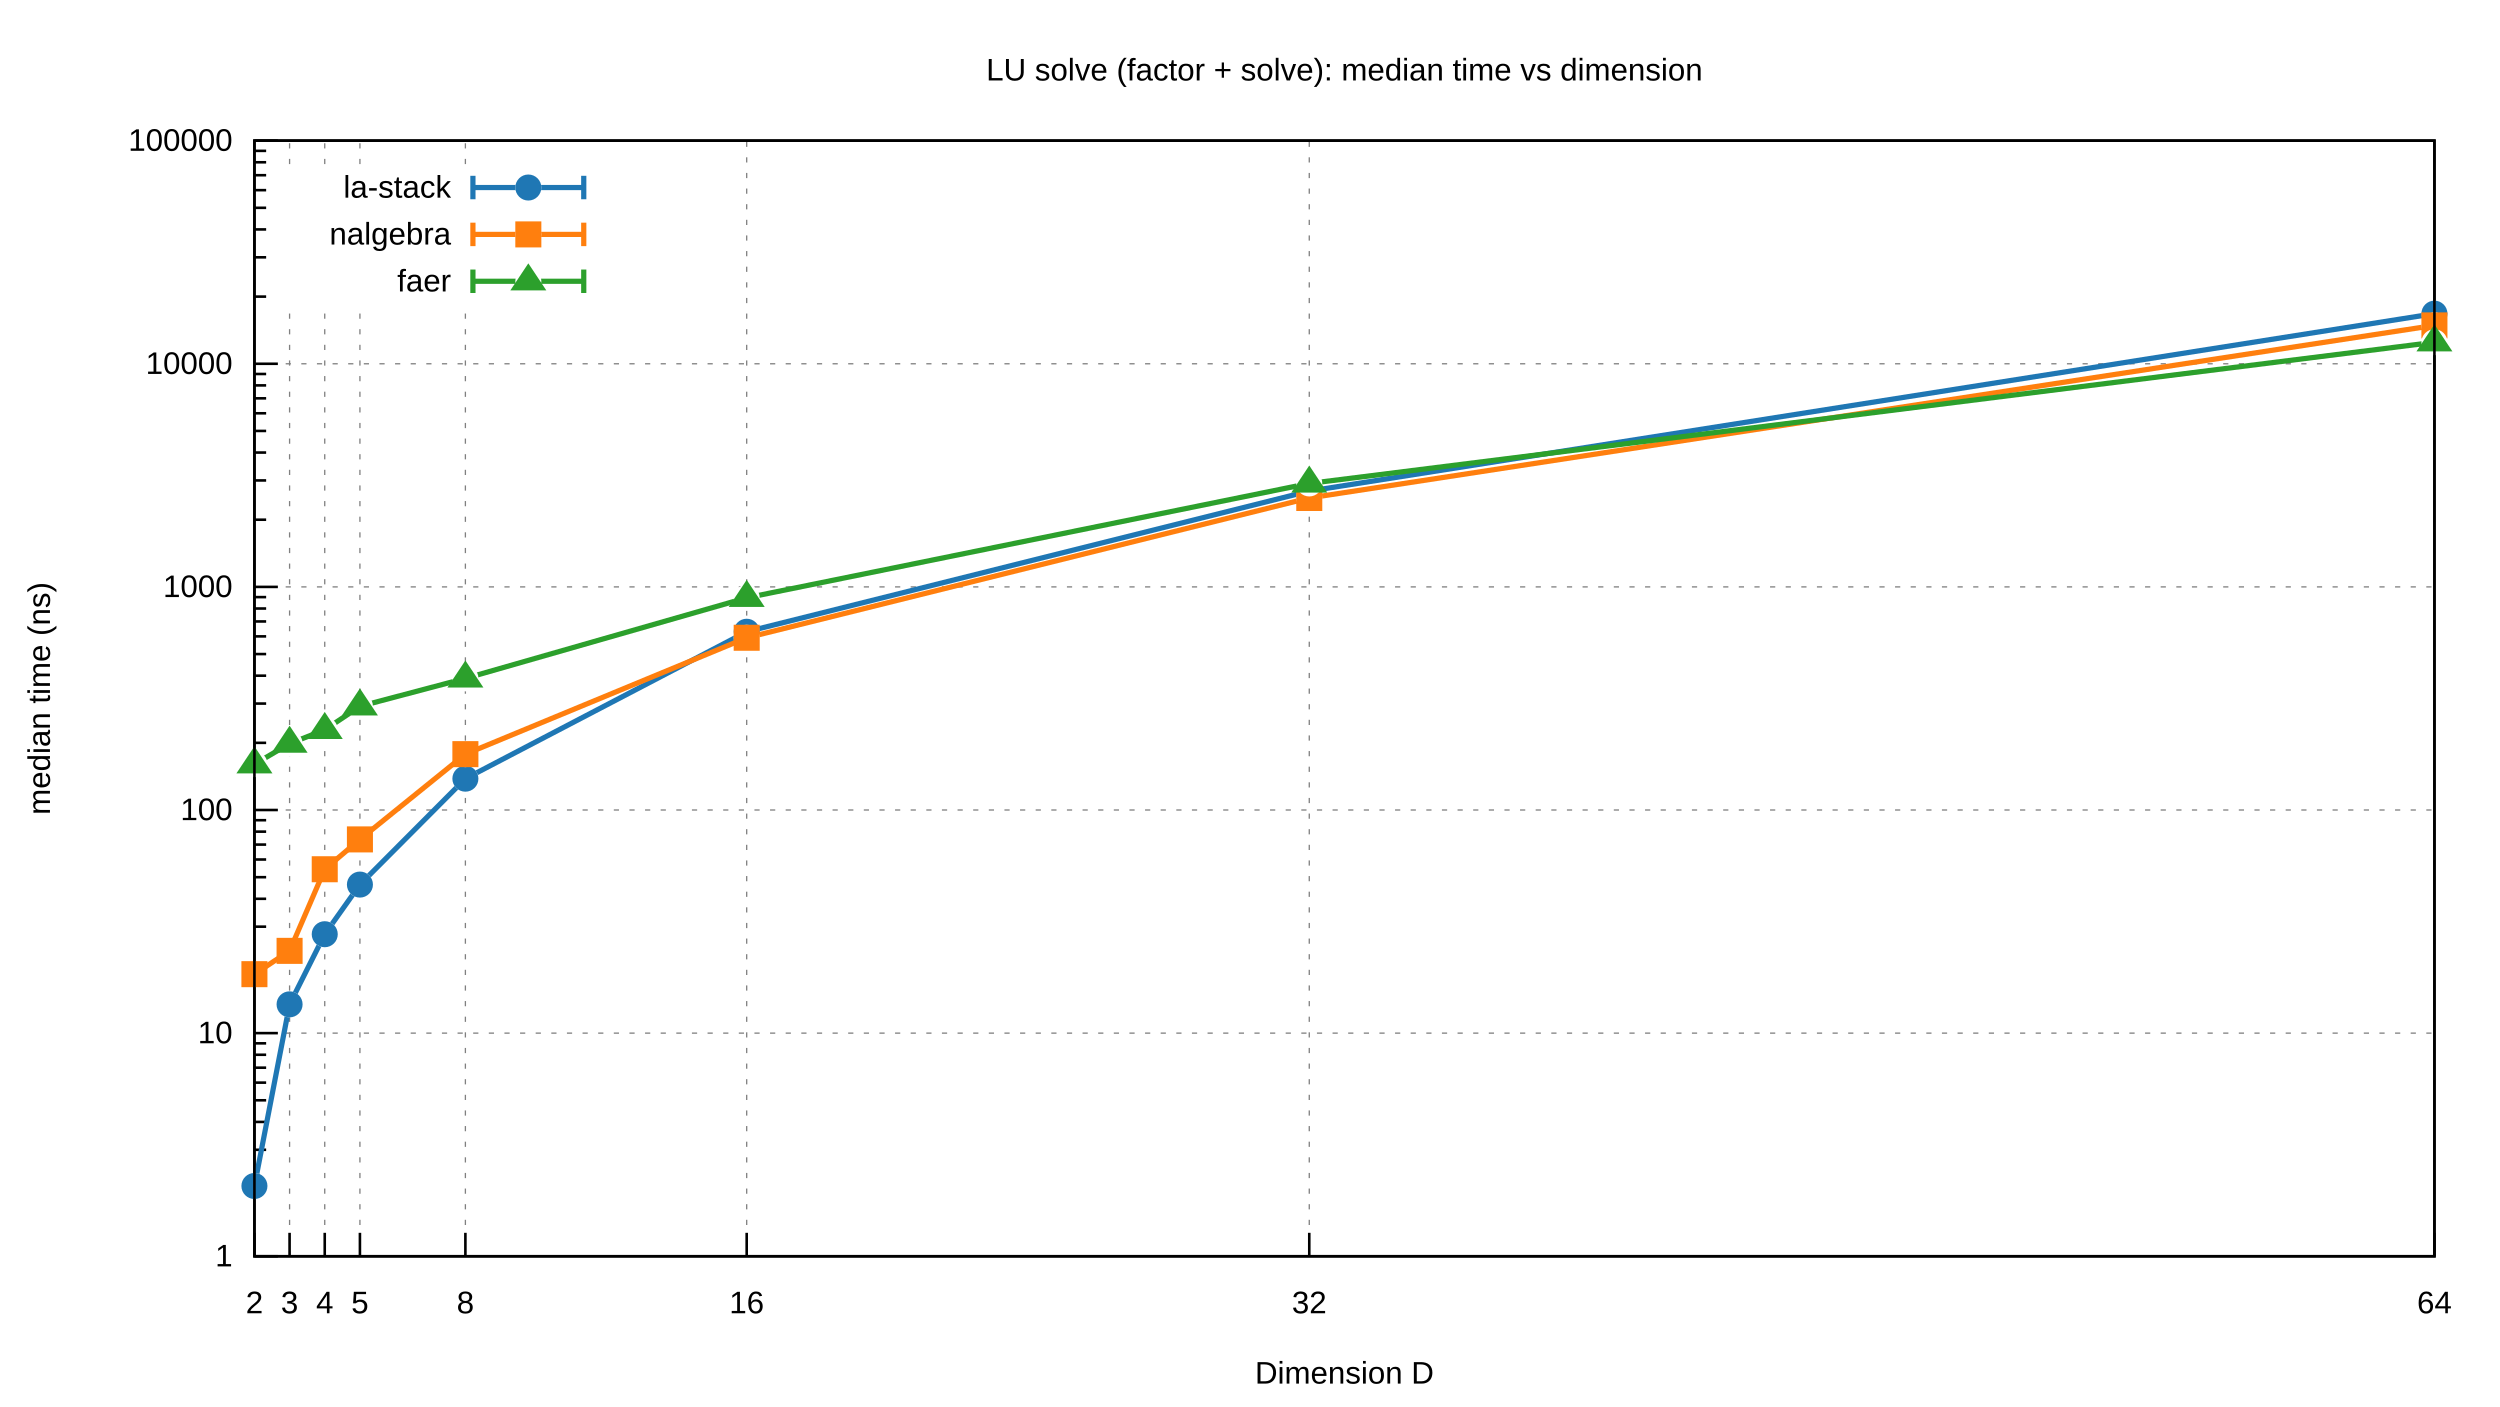
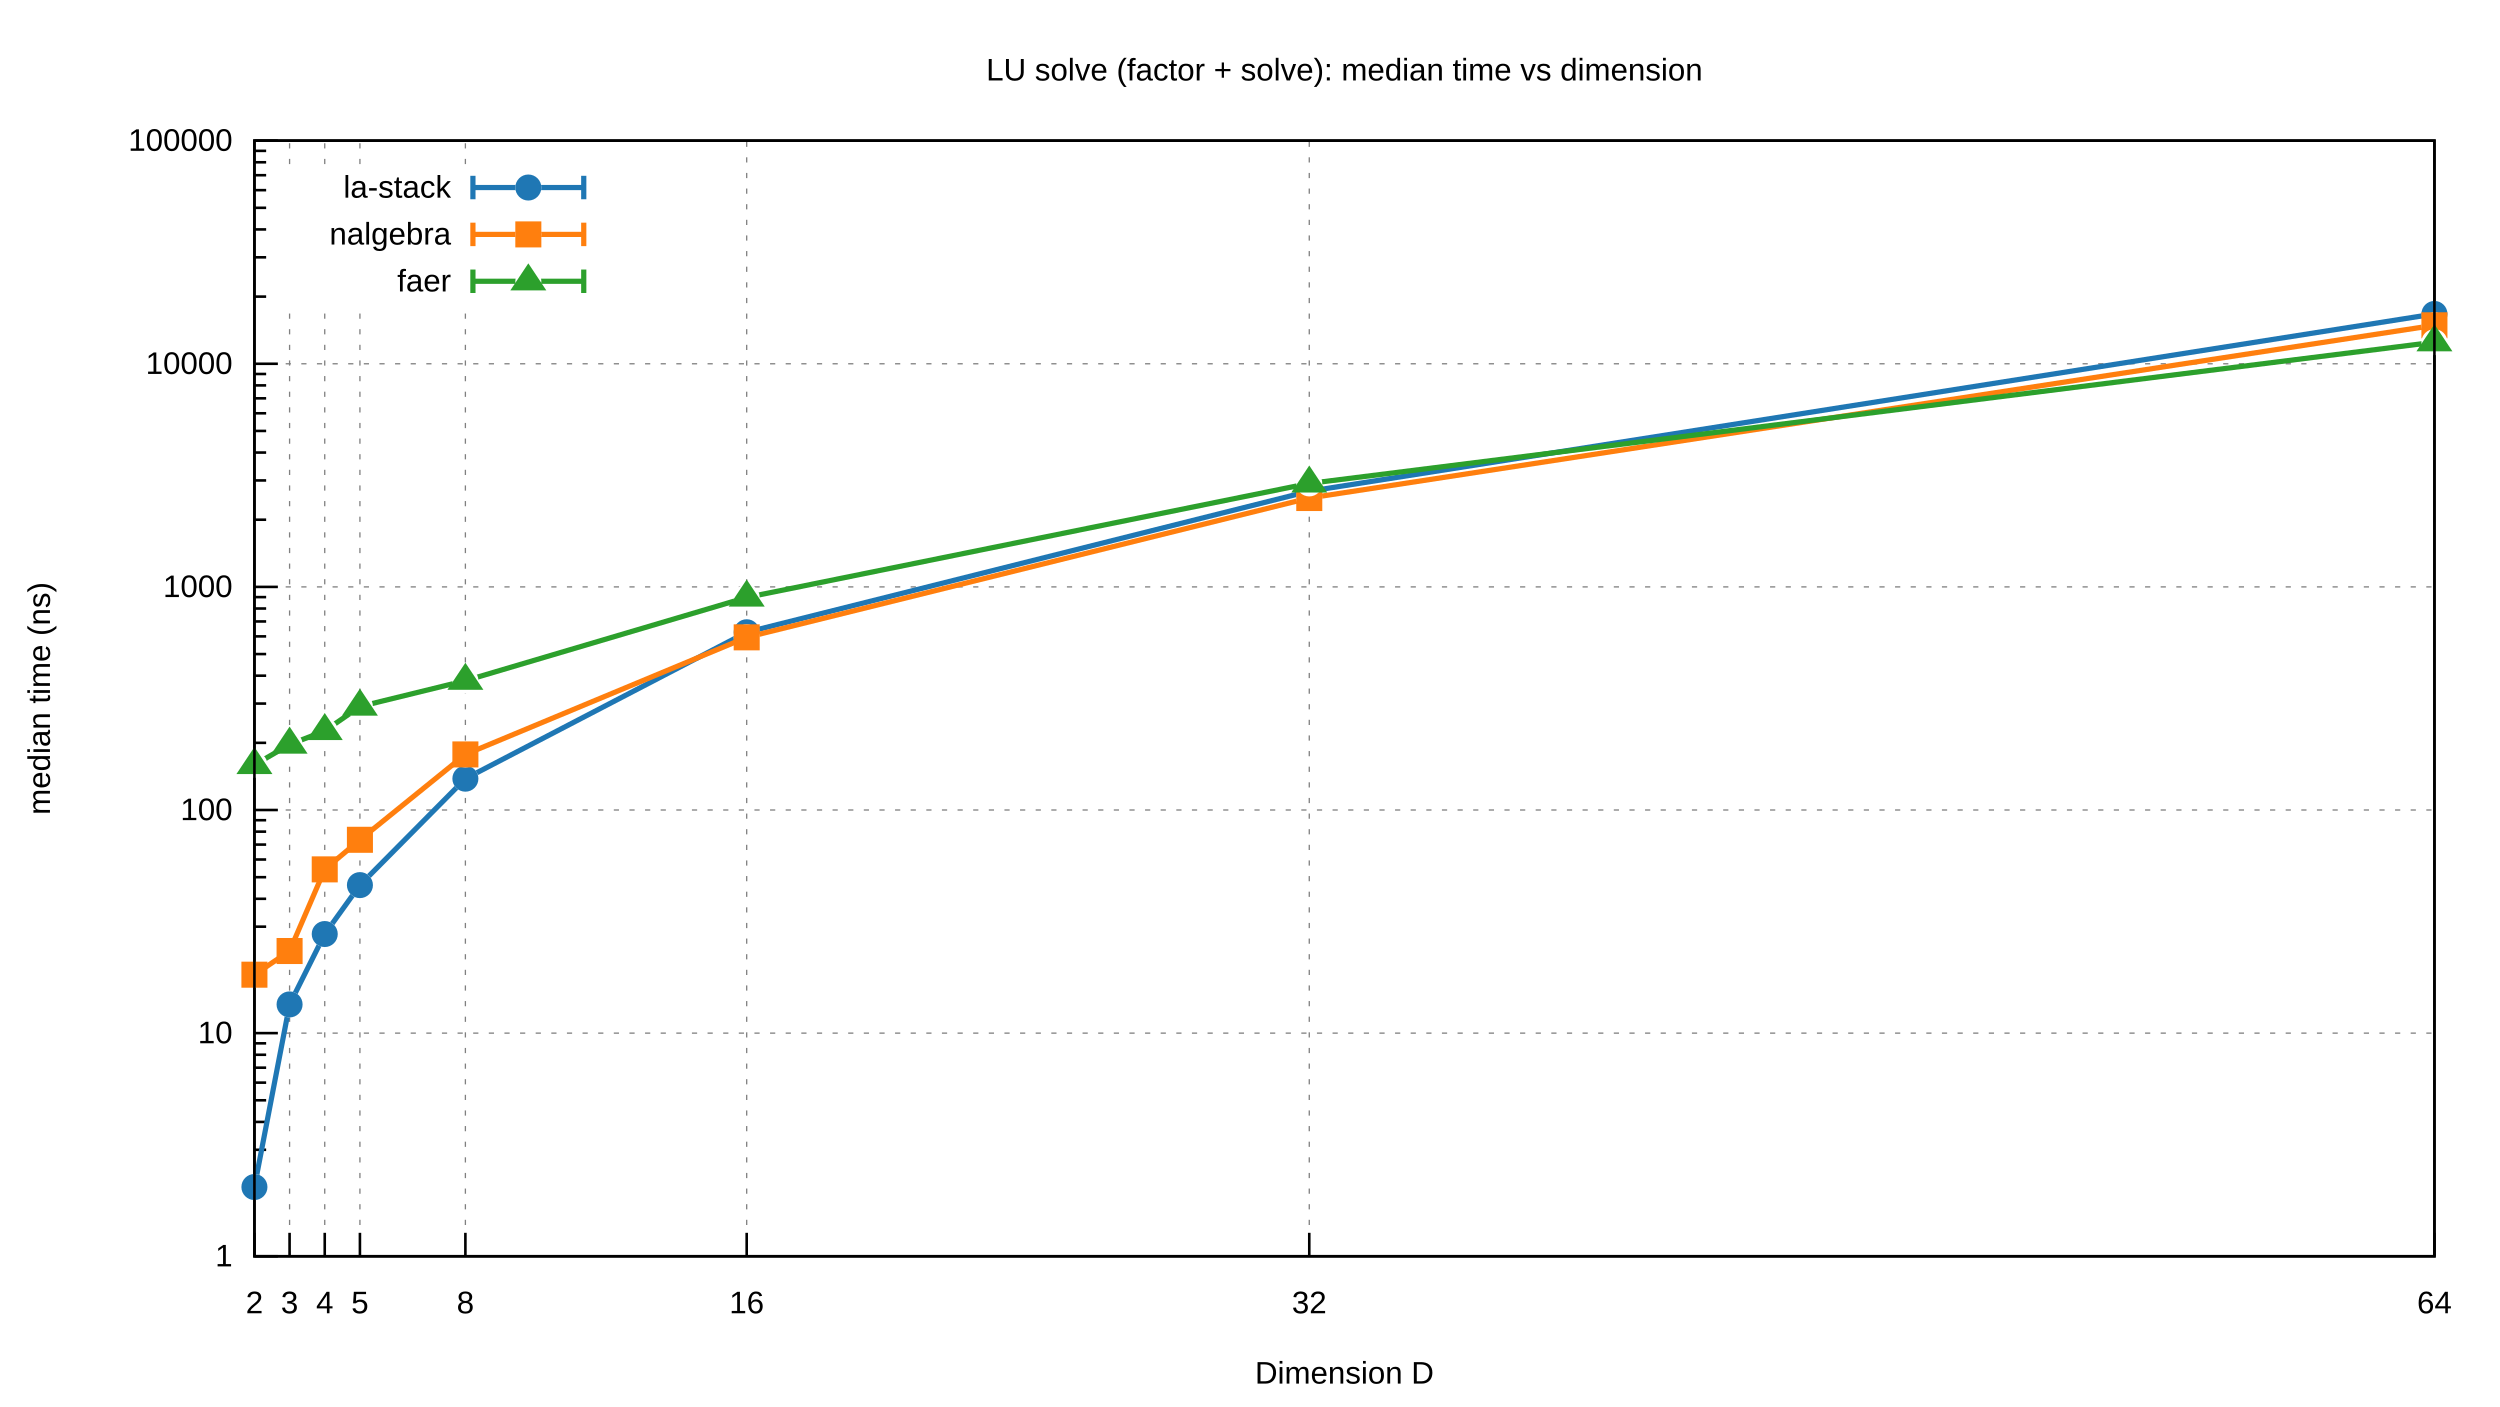
<svg xmlns="http://www.w3.org/2000/svg" xmlns:xlink="http://www.w3.org/1999/xlink" width="960" height="540" viewBox="0 0 960 540">
  <g id="gnuplot_canvas">
    <rect x="0" y="0" width="960" height="540" fill="none" />
    <defs>
      <circle id="gpDot" r="0.5" stroke-width="0.5" stroke="currentColor" />
      <path id="gpPt0" stroke-width="0.222" stroke="currentColor" d="M-1,0 h2 M0,-1 v2" />
      <path id="gpPt1" stroke-width="0.222" stroke="currentColor" d="M-1,-1 L1,1 M1,-1 L-1,1" />
      <path id="gpPt2" stroke-width="0.222" stroke="currentColor" d="M-1,0 L1,0 M0,-1 L0,1 M-1,-1 L1,1 M-1,1 L1,-1" />
      <rect id="gpPt3" stroke-width="0.222" stroke="currentColor" x="-1" y="-1" width="2" height="2" />
      <rect id="gpPt4" stroke-width="0.222" stroke="currentColor" fill="currentColor" x="-1" y="-1" width="2" height="2" />
      <circle id="gpPt5" stroke-width="0.222" stroke="currentColor" cx="0" cy="0" r="1" />
      <use xlink:href="#gpPt5" id="gpPt6" fill="currentColor" stroke="none" />
      <path id="gpPt7" stroke-width="0.222" stroke="currentColor" d="M0,-1.33 L-1.33,0.67 L1.33,0.67 z" />
      <use xlink:href="#gpPt7" id="gpPt8" fill="currentColor" stroke="none" />
      <use xlink:href="#gpPt7" id="gpPt9" stroke="currentColor" transform="rotate(180)" />
      <use xlink:href="#gpPt9" id="gpPt10" fill="currentColor" stroke="none" />
      <use xlink:href="#gpPt3" id="gpPt11" stroke="currentColor" transform="rotate(45)" />
      <use xlink:href="#gpPt11" id="gpPt12" fill="currentColor" stroke="none" />
      <path id="gpPt13" stroke-width="0.222" stroke="currentColor" d="M0,1.330 L1.265,0.411 L0.782,-1.067 L-0.782,-1.076 L-1.265,0.411 z" />
      <use xlink:href="#gpPt13" id="gpPt14" fill="currentColor" stroke="none" />
      <filter id="textbox" filterUnits="objectBoundingBox" x="0" y="0" height="1" width="1">
        <feFlood flood-color="white" flood-opacity="1" result="bgnd" />
        <feComposite in="SourceGraphic" in2="bgnd" operator="atop" />
      </filter>
      <filter id="greybox" filterUnits="objectBoundingBox" x="0" y="0" height="1" width="1">
        <feFlood flood-color="lightgrey" flood-opacity="1" result="grey" />
        <feComposite in="SourceGraphic" in2="grey" operator="atop" />
      </filter>
    </defs>
    <g fill="none" color="white" stroke="currentColor" stroke-width="1.00" stroke-linecap="butt" stroke-linejoin="miter">
</g>
    <g fill="none" color="black" stroke="currentColor" stroke-width="1.00" stroke-linecap="butt" stroke-linejoin="miter">
</g>
    <g fill="none" color="black" stroke="black" stroke-width="0.50" stroke-linecap="butt" stroke-linejoin="miter">
</g>
    <g fill="none" color="gray" stroke="currentColor" stroke-width="0.50" stroke-linecap="butt" stroke-linejoin="miter">
      <path stroke="gray" stroke-dasharray="2,4" class="gridline" d="M97.70,482.40 L934.82,482.40  " />
    </g>
    <g fill="none" color="gray" stroke="gray" stroke-width="1.00" stroke-linecap="butt" stroke-linejoin="miter">
</g>
    <g fill="none" color="black" stroke="currentColor" stroke-width="1.00" stroke-linecap="butt" stroke-linejoin="miter">
      <path stroke="black" d="M97.70,482.40 L106.70,482.40  " />
      <g transform="translate(89.31,486.30)" stroke="none" fill="black" font-family="Arial" font-size="12.00" text-anchor="end">
        <text> 1</text>
      </g>
    </g>
    <g fill="none" color="black" stroke="currentColor" stroke-width="1.00" stroke-linecap="butt" stroke-linejoin="miter">
      <path stroke="black" d="M97.70,456.61 L102.20,456.61 M97.70,441.52 L102.20,441.52 M97.70,430.82 L102.20,430.82 M97.70,422.51 L102.20,422.51   M97.70,415.73 L102.20,415.73 M97.70,409.99 L102.20,409.99 M97.70,405.03 L102.20,405.03 M97.70,400.64 L102.20,400.64    " />
    </g>
    <g fill="none" color="black" stroke="black" stroke-width="0.50" stroke-linecap="butt" stroke-linejoin="miter">
</g>
    <g fill="none" color="gray" stroke="currentColor" stroke-width="0.50" stroke-linecap="butt" stroke-linejoin="miter">
      <path stroke="gray" stroke-dasharray="2,4" class="gridline" d="M97.70,396.72 L934.82,396.72  " />
    </g>
    <g fill="none" color="gray" stroke="gray" stroke-width="1.00" stroke-linecap="butt" stroke-linejoin="miter">
</g>
    <g fill="none" color="black" stroke="currentColor" stroke-width="1.00" stroke-linecap="butt" stroke-linejoin="miter">
      <path stroke="black" d="M97.70,396.72 L106.70,396.72  " />
      <g transform="translate(89.31,400.62)" stroke="none" fill="black" font-family="Arial" font-size="12.00" text-anchor="end">
        <text> 10</text>
      </g>
    </g>
    <g fill="none" color="black" stroke="currentColor" stroke-width="1.00" stroke-linecap="butt" stroke-linejoin="miter">
      <path stroke="black" d="M97.70,370.93 L102.20,370.93 M97.70,355.84 L102.20,355.84 M97.70,345.14 L102.20,345.14 M97.70,336.84 L102.20,336.84   M97.70,330.05 L102.20,330.05 M97.70,324.32 L102.20,324.32 M97.70,319.35 L102.20,319.35 M97.70,314.96 L102.20,314.96    " />
    </g>
    <g fill="none" color="black" stroke="black" stroke-width="0.50" stroke-linecap="butt" stroke-linejoin="miter">
</g>
    <g fill="none" color="gray" stroke="currentColor" stroke-width="0.50" stroke-linecap="butt" stroke-linejoin="miter">
      <path stroke="gray" stroke-dasharray="2,4" class="gridline" d="M97.70,311.04 L934.82,311.04  " />
    </g>
    <g fill="none" color="gray" stroke="gray" stroke-width="1.00" stroke-linecap="butt" stroke-linejoin="miter">
</g>
    <g fill="none" color="black" stroke="currentColor" stroke-width="1.00" stroke-linecap="butt" stroke-linejoin="miter">
      <path stroke="black" d="M97.70,311.04 L106.70,311.04  " />
      <g transform="translate(89.31,314.94)" stroke="none" fill="black" font-family="Arial" font-size="12.00" text-anchor="end">
        <text> 100</text>
      </g>
    </g>
    <g fill="none" color="black" stroke="currentColor" stroke-width="1.00" stroke-linecap="butt" stroke-linejoin="miter">
      <path stroke="black" d="M97.70,285.25 L102.20,285.25 M97.70,270.17 L102.20,270.17 M97.70,259.46 L102.20,259.46 M97.70,251.16 L102.20,251.16   M97.70,244.37 L102.20,244.37 M97.70,238.64 L102.20,238.64 M97.70,233.67 L102.20,233.67 M97.70,229.29 L102.20,229.29    " />
    </g>
    <g fill="none" color="black" stroke="black" stroke-width="0.50" stroke-linecap="butt" stroke-linejoin="miter">
</g>
    <g fill="none" color="gray" stroke="currentColor" stroke-width="0.50" stroke-linecap="butt" stroke-linejoin="miter">
      <path stroke="gray" stroke-dasharray="2,4" class="gridline" d="M97.70,225.37 L934.82,225.37  " />
    </g>
    <g fill="none" color="gray" stroke="gray" stroke-width="1.00" stroke-linecap="butt" stroke-linejoin="miter">
</g>
    <g fill="none" color="black" stroke="currentColor" stroke-width="1.00" stroke-linecap="butt" stroke-linejoin="miter">
      <path stroke="black" d="M97.70,225.37 L106.70,225.37  " />
      <g transform="translate(89.31,229.27)" stroke="none" fill="black" font-family="Arial" font-size="12.00" text-anchor="end">
        <text> 1000</text>
      </g>
    </g>
    <g fill="none" color="black" stroke="currentColor" stroke-width="1.00" stroke-linecap="butt" stroke-linejoin="miter">
      <path stroke="black" d="M97.70,199.57 L102.20,199.57 M97.70,184.49 L102.20,184.49 M97.70,173.78 L102.20,173.78 M97.70,165.48 L102.20,165.48   M97.70,158.70 L102.20,158.70 M97.70,152.96 L102.20,152.96 M97.70,147.99 L102.20,147.99 M97.70,143.61 L102.20,143.61    " />
    </g>
    <g fill="none" color="black" stroke="black" stroke-width="0.50" stroke-linecap="butt" stroke-linejoin="miter">
</g>
    <g fill="none" color="gray" stroke="currentColor" stroke-width="0.50" stroke-linecap="butt" stroke-linejoin="miter">
      <path stroke="gray" stroke-dasharray="2,4" class="gridline" d="M97.70,139.69 L934.82,139.69  " />
    </g>
    <g fill="none" color="gray" stroke="gray" stroke-width="1.00" stroke-linecap="butt" stroke-linejoin="miter">
</g>
    <g fill="none" color="black" stroke="currentColor" stroke-width="1.00" stroke-linecap="butt" stroke-linejoin="miter">
      <path stroke="black" d="M97.70,139.69 L106.70,139.69  " />
      <g transform="translate(89.31,143.59)" stroke="none" fill="black" font-family="Arial" font-size="12.00" text-anchor="end">
        <text> 10000</text>
      </g>
    </g>
    <g fill="none" color="black" stroke="currentColor" stroke-width="1.00" stroke-linecap="butt" stroke-linejoin="miter">
      <path stroke="black" d="M97.70,113.90 L102.20,113.90 M97.70,98.81 L102.20,98.81 M97.70,88.10 L102.20,88.10 M97.70,79.80 L102.20,79.80   M97.70,73.02 L102.20,73.02 M97.70,67.28 L102.20,67.28 M97.70,62.31 L102.20,62.31 M97.70,57.93 L102.20,57.93    " />
    </g>
    <g fill="none" color="black" stroke="black" stroke-width="0.50" stroke-linecap="butt" stroke-linejoin="miter">
</g>
    <g fill="none" color="gray" stroke="currentColor" stroke-width="0.50" stroke-linecap="butt" stroke-linejoin="miter">
      <path stroke="gray" stroke-dasharray="2,4" class="gridline" d="M97.70,54.01 L934.82,54.01  " />
    </g>
    <g fill="none" color="gray" stroke="gray" stroke-width="1.00" stroke-linecap="butt" stroke-linejoin="miter">
</g>
    <g fill="none" color="black" stroke="currentColor" stroke-width="1.00" stroke-linecap="butt" stroke-linejoin="miter">
      <path stroke="black" d="M97.70,54.01 L106.70,54.01  " />
      <g transform="translate(89.31,57.91)" stroke="none" fill="black" font-family="Arial" font-size="12.00" text-anchor="end">
        <text> 100000</text>
      </g>
    </g>
    <g fill="none" color="black" stroke="currentColor" stroke-width="1.00" stroke-linecap="butt" stroke-linejoin="miter">
</g>
    <g fill="none" color="black" stroke="black" stroke-width="0.50" stroke-linecap="butt" stroke-linejoin="miter">
</g>
    <g fill="none" color="gray" stroke="currentColor" stroke-width="0.50" stroke-linecap="butt" stroke-linejoin="miter">
      <path stroke="gray" stroke-dasharray="2,4" class="gridline" d="M97.70,482.40 L97.70,54.01  " />
    </g>
    <g fill="none" color="gray" stroke="gray" stroke-width="1.00" stroke-linecap="butt" stroke-linejoin="miter">
</g>
    <g fill="none" color="black" stroke="currentColor" stroke-width="1.00" stroke-linecap="butt" stroke-linejoin="miter">
      <path stroke="black" d="M97.70,482.40 L97.70,473.40  " />
      <g transform="translate(97.70,504.30)" stroke="none" fill="black" font-family="Arial" font-size="12.00" text-anchor="middle">
        <text> 2</text>
      </g>
    </g>
    <g fill="none" color="black" stroke="currentColor" stroke-width="1.00" stroke-linecap="butt" stroke-linejoin="miter">
</g>
    <g fill="none" color="black" stroke="black" stroke-width="0.50" stroke-linecap="butt" stroke-linejoin="miter">
</g>
    <g fill="none" color="gray" stroke="currentColor" stroke-width="0.50" stroke-linecap="butt" stroke-linejoin="miter">
      <path stroke="gray" stroke-dasharray="2,4" class="gridline" d="M111.20,482.40 L111.20,117.01 M111.20,63.01 L111.20,54.01  " />
    </g>
    <g fill="none" color="gray" stroke="gray" stroke-width="1.00" stroke-linecap="butt" stroke-linejoin="miter">
</g>
    <g fill="none" color="black" stroke="currentColor" stroke-width="1.00" stroke-linecap="butt" stroke-linejoin="miter">
      <path stroke="black" d="M111.20,482.40 L111.20,473.40  " />
      <g transform="translate(111.20,504.30)" stroke="none" fill="black" font-family="Arial" font-size="12.00" text-anchor="middle">
        <text> 3</text>
      </g>
    </g>
    <g fill="none" color="black" stroke="currentColor" stroke-width="1.00" stroke-linecap="butt" stroke-linejoin="miter">
</g>
    <g fill="none" color="black" stroke="black" stroke-width="0.50" stroke-linecap="butt" stroke-linejoin="miter">
</g>
    <g fill="none" color="gray" stroke="currentColor" stroke-width="0.50" stroke-linecap="butt" stroke-linejoin="miter">
      <path stroke="gray" stroke-dasharray="2,4" class="gridline" d="M124.70,482.40 L124.70,117.01 M124.70,63.01 L124.70,54.01  " />
    </g>
    <g fill="none" color="gray" stroke="gray" stroke-width="1.00" stroke-linecap="butt" stroke-linejoin="miter">
</g>
    <g fill="none" color="black" stroke="currentColor" stroke-width="1.00" stroke-linecap="butt" stroke-linejoin="miter">
      <path stroke="black" d="M124.70,482.40 L124.70,473.40  " />
      <g transform="translate(124.70,504.30)" stroke="none" fill="black" font-family="Arial" font-size="12.00" text-anchor="middle">
        <text> 4</text>
      </g>
    </g>
    <g fill="none" color="black" stroke="currentColor" stroke-width="1.00" stroke-linecap="butt" stroke-linejoin="miter">
</g>
    <g fill="none" color="black" stroke="black" stroke-width="0.50" stroke-linecap="butt" stroke-linejoin="miter">
</g>
    <g fill="none" color="gray" stroke="currentColor" stroke-width="0.50" stroke-linecap="butt" stroke-linejoin="miter">
      <path stroke="gray" stroke-dasharray="2,4" class="gridline" d="M138.21,482.40 L138.21,117.01 M138.21,63.01 L138.21,54.01  " />
    </g>
    <g fill="none" color="gray" stroke="gray" stroke-width="1.00" stroke-linecap="butt" stroke-linejoin="miter">
</g>
    <g fill="none" color="black" stroke="currentColor" stroke-width="1.00" stroke-linecap="butt" stroke-linejoin="miter">
      <path stroke="black" d="M138.21,482.40 L138.21,473.40  " />
      <g transform="translate(138.21,504.30)" stroke="none" fill="black" font-family="Arial" font-size="12.00" text-anchor="middle">
        <text> 5</text>
      </g>
    </g>
    <g fill="none" color="black" stroke="currentColor" stroke-width="1.00" stroke-linecap="butt" stroke-linejoin="miter">
</g>
    <g fill="none" color="black" stroke="black" stroke-width="0.50" stroke-linecap="butt" stroke-linejoin="miter">
</g>
    <g fill="none" color="gray" stroke="currentColor" stroke-width="0.50" stroke-linecap="butt" stroke-linejoin="miter">
      <path stroke="gray" stroke-dasharray="2,4" class="gridline" d="M178.71,482.40 L178.71,117.01 M178.71,63.01 L178.71,54.01  " />
    </g>
    <g fill="none" color="gray" stroke="gray" stroke-width="1.00" stroke-linecap="butt" stroke-linejoin="miter">
</g>
    <g fill="none" color="black" stroke="currentColor" stroke-width="1.00" stroke-linecap="butt" stroke-linejoin="miter">
      <path stroke="black" d="M178.71,482.40 L178.71,473.40  " />
      <g transform="translate(178.71,504.30)" stroke="none" fill="black" font-family="Arial" font-size="12.00" text-anchor="middle">
        <text> 8</text>
      </g>
    </g>
    <g fill="none" color="black" stroke="currentColor" stroke-width="1.00" stroke-linecap="butt" stroke-linejoin="miter">
</g>
    <g fill="none" color="black" stroke="black" stroke-width="0.50" stroke-linecap="butt" stroke-linejoin="miter">
</g>
    <g fill="none" color="gray" stroke="currentColor" stroke-width="0.50" stroke-linecap="butt" stroke-linejoin="miter">
      <path stroke="gray" stroke-dasharray="2,4" class="gridline" d="M286.73,482.40 L286.73,54.01  " />
    </g>
    <g fill="none" color="gray" stroke="gray" stroke-width="1.00" stroke-linecap="butt" stroke-linejoin="miter">
</g>
    <g fill="none" color="black" stroke="currentColor" stroke-width="1.00" stroke-linecap="butt" stroke-linejoin="miter">
      <path stroke="black" d="M286.73,482.40 L286.73,473.40  " />
      <g transform="translate(286.73,504.30)" stroke="none" fill="black" font-family="Arial" font-size="12.00" text-anchor="middle">
        <text> 16</text>
      </g>
    </g>
    <g fill="none" color="black" stroke="currentColor" stroke-width="1.00" stroke-linecap="butt" stroke-linejoin="miter">
</g>
    <g fill="none" color="black" stroke="black" stroke-width="0.50" stroke-linecap="butt" stroke-linejoin="miter">
</g>
    <g fill="none" color="gray" stroke="currentColor" stroke-width="0.50" stroke-linecap="butt" stroke-linejoin="miter">
      <path stroke="gray" stroke-dasharray="2,4" class="gridline" d="M502.76,482.40 L502.76,54.01  " />
    </g>
    <g fill="none" color="gray" stroke="gray" stroke-width="1.00" stroke-linecap="butt" stroke-linejoin="miter">
</g>
    <g fill="none" color="black" stroke="currentColor" stroke-width="1.00" stroke-linecap="butt" stroke-linejoin="miter">
      <path stroke="black" d="M502.76,482.40 L502.76,473.40  " />
      <g transform="translate(502.76,504.30)" stroke="none" fill="black" font-family="Arial" font-size="12.00" text-anchor="middle">
        <text> 32</text>
      </g>
    </g>
    <g fill="none" color="black" stroke="currentColor" stroke-width="1.00" stroke-linecap="butt" stroke-linejoin="miter">
</g>
    <g fill="none" color="black" stroke="black" stroke-width="0.50" stroke-linecap="butt" stroke-linejoin="miter">
</g>
    <g fill="none" color="gray" stroke="currentColor" stroke-width="0.50" stroke-linecap="butt" stroke-linejoin="miter">
      <path stroke="gray" stroke-dasharray="2,4" class="gridline" d="M934.82,482.40 L934.82,54.01  " />
    </g>
    <g fill="none" color="gray" stroke="gray" stroke-width="1.00" stroke-linecap="butt" stroke-linejoin="miter">
</g>
    <g fill="none" color="black" stroke="currentColor" stroke-width="1.00" stroke-linecap="butt" stroke-linejoin="miter">
      <path stroke="black" d="M934.82,482.40 L934.82,473.40  " />
      <g transform="translate(934.82,504.30)" stroke="none" fill="black" font-family="Arial" font-size="12.00" text-anchor="middle">
        <text> 64</text>
      </g>
    </g>
    <g fill="none" color="black" stroke="currentColor" stroke-width="1.00" stroke-linecap="butt" stroke-linejoin="miter">
</g>
    <g fill="none" color="black" stroke="currentColor" stroke-width="1.00" stroke-linecap="butt" stroke-linejoin="miter">
      <path stroke="black" d="M97.70,54.01 L97.70,482.40 L934.82,482.40 L934.82,54.01 L97.70,54.01 Z  " />
    </g>
    <g fill="none" color="black" stroke="currentColor" stroke-width="1.00" stroke-linecap="butt" stroke-linejoin="miter">
</g>
    <g id="gnuplot_plot_1" fill="none">
      <g fill="none" color="white" stroke="black" stroke-width="2.00" stroke-linecap="butt" stroke-linejoin="miter">
</g>
      <g fill="none" color="black" stroke="currentColor" stroke-width="2.00" stroke-linecap="butt" stroke-linejoin="miter">
        <g transform="translate(173.21,75.91)" stroke="none" fill="black" font-family="Arial" font-size="12.00" text-anchor="end">
          <text>la-stack</text>
        </g>
      </g>
      <g fill="none" color="black" stroke="currentColor" stroke-width="2.00" stroke-linecap="butt" stroke-linejoin="miter">
-         <path stroke="rgb( 31, 119, 180)" d="M181.60,72.01 L224.16,72.01 M181.60,67.51 L181.60,76.51 M224.16,67.51 L224.16,76.51 M97.70,455.42 L111.20,385.67   L124.70,358.74 L138.21,339.68 L178.71,299.01 L286.73,242.59 L502.76,188.57 L934.82,120.45 M97.70,455.55 L97.70,455.35   M97.70,455.55 L102.20,455.55 M97.70,455.35 L102.20,455.35 M111.20,385.70 L111.20,385.58 M106.70,385.70 L115.70,385.70   M106.70,385.58 L115.70,385.58 M124.70,358.95 L124.70,358.70 M120.20,358.95 L129.20,358.95 M120.20,358.70 L129.20,358.70   M138.21,339.76 L138.21,339.53 M133.71,339.76 L142.71,339.76 M133.71,339.53 L142.71,339.53 M178.71,299.14 L178.71,298.91   M174.21,299.14 L183.21,299.14 M174.21,298.91 L183.21,298.91 M286.73,242.74 L286.73,242.05 M282.23,242.74 L291.23,242.74   M282.23,242.05 L291.23,242.05 M502.76,188.63 L502.76,188.52 M498.26,188.63 L507.26,188.63 M498.26,188.52 L507.26,188.52   M934.82,120.49 L934.82,120.35 M930.32,120.49 L934.82,120.49 M930.32,120.35 L934.82,120.35  " />
-       </g>
-       <g fill="none" color="black" stroke="currentColor" stroke-width="2.00" stroke-linecap="butt" stroke-linejoin="miter">
-         <use xlink:href="#gpPt6" transform="translate(97.70,455.42) scale(4.50)" color="white" />
-       </g>
-       <g fill="none" color="black" stroke="currentColor" stroke-width="2.00" stroke-linecap="butt" stroke-linejoin="miter">
-         <use xlink:href="#gpPt6" transform="translate(97.70,455.42) scale(4.50)" color="rgb( 31, 119, 180)" />
-         <use xlink:href="#gpPt6" transform="translate(111.20,385.67) scale(4.50)" color="white" />
-       </g>
-       <g fill="none" color="black" stroke="currentColor" stroke-width="2.00" stroke-linecap="butt" stroke-linejoin="miter">
-         <use xlink:href="#gpPt6" transform="translate(111.20,385.67) scale(4.50)" color="rgb( 31, 119, 180)" />
-         <use xlink:href="#gpPt6" transform="translate(124.70,358.74) scale(4.50)" color="white" />
-       </g>
-       <g fill="none" color="black" stroke="currentColor" stroke-width="2.00" stroke-linecap="butt" stroke-linejoin="miter">
-         <use xlink:href="#gpPt6" transform="translate(124.70,358.74) scale(4.50)" color="rgb( 31, 119, 180)" />
-         <use xlink:href="#gpPt6" transform="translate(138.21,339.68) scale(4.50)" color="white" />
-       </g>
-       <g fill="none" color="black" stroke="currentColor" stroke-width="2.00" stroke-linecap="butt" stroke-linejoin="miter">
-         <use xlink:href="#gpPt6" transform="translate(138.21,339.68) scale(4.50)" color="rgb( 31, 119, 180)" />
+         <path stroke="rgb( 31, 119, 180)" d="M181.60,72.01 L224.16,72.01 M181.60,67.51 L181.60,76.51 M224.16,67.51 L224.16,76.51 M97.70,455.82 L111.20,385.70   L124.70,358.67 L138.21,339.88 L178.71,299.01 L286.73,242.79 L502.76,188.62 L934.82,120.56 M97.70,455.89 L97.70,455.73   M97.70,455.89 L102.20,455.89 M97.70,455.73 L102.20,455.73 M111.20,385.72 L111.20,385.64 M106.70,385.72 L115.70,385.72   M106.70,385.64 L115.70,385.64 M124.70,358.68 L124.70,358.64 M120.20,358.68 L129.20,358.68 M120.20,358.64 L129.20,358.64   M138.21,339.94 L138.21,339.76 M133.71,339.94 L142.71,339.94 M133.71,339.76 L142.71,339.76 M178.71,299.16 L178.71,298.87   M174.21,299.16 L183.21,299.16 M174.21,298.87 L183.21,298.87 M286.73,242.99 L286.73,242.69 M282.23,242.99 L291.23,242.99   M282.23,242.69 L291.23,242.69 M502.76,188.65 L502.76,188.52 M498.26,188.65 L507.26,188.65 M498.26,188.52 L507.26,188.52   M934.82,120.65 L934.82,120.46 M930.32,120.65 L934.82,120.65 M930.32,120.46 L934.82,120.46  " />
+       </g>
+       <g fill="none" color="black" stroke="currentColor" stroke-width="2.00" stroke-linecap="butt" stroke-linejoin="miter">
+         <use xlink:href="#gpPt6" transform="translate(97.70,455.82) scale(4.50)" color="white" />
+       </g>
+       <g fill="none" color="black" stroke="currentColor" stroke-width="2.00" stroke-linecap="butt" stroke-linejoin="miter">
+         <use xlink:href="#gpPt6" transform="translate(97.70,455.82) scale(4.50)" color="rgb( 31, 119, 180)" />
+         <use xlink:href="#gpPt6" transform="translate(111.20,385.70) scale(4.50)" color="white" />
+       </g>
+       <g fill="none" color="black" stroke="currentColor" stroke-width="2.00" stroke-linecap="butt" stroke-linejoin="miter">
+         <use xlink:href="#gpPt6" transform="translate(111.20,385.70) scale(4.50)" color="rgb( 31, 119, 180)" />
+         <use xlink:href="#gpPt6" transform="translate(124.70,358.67) scale(4.50)" color="white" />
+       </g>
+       <g fill="none" color="black" stroke="currentColor" stroke-width="2.00" stroke-linecap="butt" stroke-linejoin="miter">
+         <use xlink:href="#gpPt6" transform="translate(124.70,358.67) scale(4.50)" color="rgb( 31, 119, 180)" />
+         <use xlink:href="#gpPt6" transform="translate(138.21,339.88) scale(4.50)" color="white" />
+       </g>
+       <g fill="none" color="black" stroke="currentColor" stroke-width="2.00" stroke-linecap="butt" stroke-linejoin="miter">
+         <use xlink:href="#gpPt6" transform="translate(138.21,339.88) scale(4.50)" color="rgb( 31, 119, 180)" />
        <use xlink:href="#gpPt6" transform="translate(178.71,299.01) scale(4.50)" color="white" />
      </g>
      <g fill="none" color="black" stroke="currentColor" stroke-width="2.00" stroke-linecap="butt" stroke-linejoin="miter">
        <use xlink:href="#gpPt6" transform="translate(178.71,299.01) scale(4.50)" color="rgb( 31, 119, 180)" />
-         <use xlink:href="#gpPt6" transform="translate(286.73,242.59) scale(4.50)" color="white" />
-       </g>
-       <g fill="none" color="black" stroke="currentColor" stroke-width="2.00" stroke-linecap="butt" stroke-linejoin="miter">
-         <use xlink:href="#gpPt6" transform="translate(286.73,242.59) scale(4.50)" color="rgb( 31, 119, 180)" />
-         <use xlink:href="#gpPt6" transform="translate(502.76,188.57) scale(4.50)" color="white" />
-       </g>
-       <g fill="none" color="black" stroke="currentColor" stroke-width="2.00" stroke-linecap="butt" stroke-linejoin="miter">
-         <use xlink:href="#gpPt6" transform="translate(502.76,188.57) scale(4.50)" color="rgb( 31, 119, 180)" />
-         <use xlink:href="#gpPt6" transform="translate(934.82,120.45) scale(4.50)" color="white" />
-       </g>
-       <g fill="none" color="black" stroke="currentColor" stroke-width="2.00" stroke-linecap="butt" stroke-linejoin="miter">
-         <use xlink:href="#gpPt6" transform="translate(934.82,120.45) scale(4.50)" color="rgb( 31, 119, 180)" />
+         <use xlink:href="#gpPt6" transform="translate(286.73,242.79) scale(4.50)" color="white" />
+       </g>
+       <g fill="none" color="black" stroke="currentColor" stroke-width="2.00" stroke-linecap="butt" stroke-linejoin="miter">
+         <use xlink:href="#gpPt6" transform="translate(286.73,242.79) scale(4.50)" color="rgb( 31, 119, 180)" />
+         <use xlink:href="#gpPt6" transform="translate(502.76,188.62) scale(4.50)" color="white" />
+       </g>
+       <g fill="none" color="black" stroke="currentColor" stroke-width="2.00" stroke-linecap="butt" stroke-linejoin="miter">
+         <use xlink:href="#gpPt6" transform="translate(502.76,188.62) scale(4.50)" color="rgb( 31, 119, 180)" />
+         <use xlink:href="#gpPt6" transform="translate(934.82,120.56) scale(4.50)" color="white" />
+       </g>
+       <g fill="none" color="black" stroke="currentColor" stroke-width="2.00" stroke-linecap="butt" stroke-linejoin="miter">
+         <use xlink:href="#gpPt6" transform="translate(934.82,120.56) scale(4.50)" color="rgb( 31, 119, 180)" />
        <use xlink:href="#gpPt6" transform="translate(202.88,72.01) scale(4.50)" color="white" />
      </g>
      <g fill="none" color="black" stroke="currentColor" stroke-width="2.00" stroke-linecap="butt" stroke-linejoin="miter">
        <use xlink:href="#gpPt6" transform="translate(202.88,72.01) scale(4.50)" color="rgb( 31, 119, 180)" />
      </g>
    </g>
    <g id="gnuplot_plot_2" fill="none">
      <g fill="none" color="black" stroke="currentColor" stroke-width="2.00" stroke-linecap="butt" stroke-linejoin="miter">
        <g transform="translate(173.21,93.91)" stroke="none" fill="black" font-family="Arial" font-size="12.00" text-anchor="end">
          <text>nalgebra</text>
        </g>
      </g>
      <g fill="none" color="black" stroke="currentColor" stroke-width="2.00" stroke-linecap="butt" stroke-linejoin="miter">
-         <path stroke="rgb(255, 127,  14)" d="M181.60,90.01 L224.16,90.01 M181.60,85.51 L181.60,94.51 M224.16,85.51 L224.16,94.51 M97.70,374.08 L111.20,365.13   L124.70,333.79 L138.21,322.33 L178.71,289.59 L286.73,244.90 L502.76,191.22 L934.82,124.95 M97.70,374.17 L97.70,373.93   M97.70,374.17 L102.20,374.17 M97.70,373.93 L102.20,373.93 M111.20,365.30 L111.20,364.97 M106.70,365.30 L115.70,365.30   M106.70,364.97 L115.70,364.97 M124.70,333.86 L124.70,333.72 M120.20,333.86 L129.20,333.86 M120.20,333.72 L129.20,333.72   M138.21,322.46 L138.21,322.21 M133.71,322.46 L142.71,322.46 M133.71,322.21 L142.71,322.21 M178.71,289.65 L178.71,289.54   M174.21,289.65 L183.21,289.65 M174.21,289.54 L183.21,289.54 M286.73,244.95 L286.73,244.85 M282.23,244.95 L291.23,244.95   M282.23,244.85 L291.23,244.85 M502.76,191.26 L502.76,191.17 M498.26,191.26 L507.26,191.26 M498.26,191.17 L507.26,191.17   M934.82,125.17 L934.82,124.71 M930.32,125.17 L934.82,125.17 M930.32,124.71 L934.82,124.71  " />
-       </g>
-       <g fill="none" color="black" stroke="currentColor" stroke-width="2.00" stroke-linecap="butt" stroke-linejoin="miter">
-         <use xlink:href="#gpPt6" transform="translate(97.70,374.08) scale(4.50)" color="white" />
-       </g>
-       <g fill="none" color="black" stroke="currentColor" stroke-width="2.00" stroke-linecap="butt" stroke-linejoin="miter">
-         <use xlink:href="#gpPt4" transform="translate(97.70,374.08) scale(4.50)" color="rgb(255, 127,  14)" />
-         <use xlink:href="#gpPt6" transform="translate(111.20,365.13) scale(4.50)" color="white" />
-       </g>
-       <g fill="none" color="black" stroke="currentColor" stroke-width="2.00" stroke-linecap="butt" stroke-linejoin="miter">
-         <use xlink:href="#gpPt4" transform="translate(111.20,365.13) scale(4.50)" color="rgb(255, 127,  14)" />
-         <use xlink:href="#gpPt6" transform="translate(124.70,333.79) scale(4.50)" color="white" />
-       </g>
-       <g fill="none" color="black" stroke="currentColor" stroke-width="2.00" stroke-linecap="butt" stroke-linejoin="miter">
-         <use xlink:href="#gpPt4" transform="translate(124.70,333.79) scale(4.50)" color="rgb(255, 127,  14)" />
-         <use xlink:href="#gpPt6" transform="translate(138.21,322.33) scale(4.50)" color="white" />
-       </g>
-       <g fill="none" color="black" stroke="currentColor" stroke-width="2.00" stroke-linecap="butt" stroke-linejoin="miter">
-         <use xlink:href="#gpPt4" transform="translate(138.21,322.33) scale(4.50)" color="rgb(255, 127,  14)" />
-         <use xlink:href="#gpPt6" transform="translate(178.71,289.59) scale(4.50)" color="white" />
-       </g>
-       <g fill="none" color="black" stroke="currentColor" stroke-width="2.00" stroke-linecap="butt" stroke-linejoin="miter">
-         <use xlink:href="#gpPt4" transform="translate(178.71,289.59) scale(4.50)" color="rgb(255, 127,  14)" />
-         <use xlink:href="#gpPt6" transform="translate(286.73,244.90) scale(4.50)" color="white" />
-       </g>
-       <g fill="none" color="black" stroke="currentColor" stroke-width="2.00" stroke-linecap="butt" stroke-linejoin="miter">
-         <use xlink:href="#gpPt4" transform="translate(286.73,244.90) scale(4.50)" color="rgb(255, 127,  14)" />
-         <use xlink:href="#gpPt6" transform="translate(502.76,191.22) scale(4.50)" color="white" />
-       </g>
-       <g fill="none" color="black" stroke="currentColor" stroke-width="2.00" stroke-linecap="butt" stroke-linejoin="miter">
-         <use xlink:href="#gpPt4" transform="translate(502.76,191.22) scale(4.50)" color="rgb(255, 127,  14)" />
-         <use xlink:href="#gpPt6" transform="translate(934.82,124.95) scale(4.50)" color="white" />
-       </g>
-       <g fill="none" color="black" stroke="currentColor" stroke-width="2.00" stroke-linecap="butt" stroke-linejoin="miter">
-         <use xlink:href="#gpPt4" transform="translate(934.82,124.95) scale(4.50)" color="rgb(255, 127,  14)" />
+         <path stroke="rgb(255, 127,  14)" d="M181.60,90.01 L224.16,90.01 M181.60,85.51 L181.60,94.51 M224.16,85.51 L224.16,94.51 M97.70,374.28 L111.20,365.19   L124.70,333.84 L138.21,322.48 L178.71,289.70 L286.73,244.74 L502.76,191.24 L934.82,124.91 M97.70,374.33 L97.70,374.13   M97.70,374.33 L102.20,374.33 M97.70,374.13 L102.20,374.13 M111.20,365.41 L111.20,365.04 M106.70,365.41 L115.70,365.41   M106.70,365.04 L115.70,365.04 M124.70,333.88 L124.70,333.79 M120.20,333.88 L129.20,333.88 M120.20,333.79 L129.20,333.79   M138.21,322.68 L138.21,322.42 M133.71,322.68 L142.71,322.68 M133.71,322.42 L142.71,322.42 M178.71,289.86 L178.71,289.64   M174.21,289.86 L183.21,289.86 M174.21,289.64 L183.21,289.64 M286.73,244.94 L286.73,244.61 M282.23,244.94 L291.23,244.94   M282.23,244.61 L291.23,244.61 M502.76,191.30 L502.76,191.17 M498.26,191.30 L507.26,191.30 M498.26,191.17 L507.26,191.17   M934.82,125.01 L934.82,124.82 M930.32,125.01 L934.82,125.01 M930.32,124.82 L934.82,124.82  " />
+       </g>
+       <g fill="none" color="black" stroke="currentColor" stroke-width="2.00" stroke-linecap="butt" stroke-linejoin="miter">
+         <use xlink:href="#gpPt6" transform="translate(97.70,374.28) scale(4.50)" color="white" />
+       </g>
+       <g fill="none" color="black" stroke="currentColor" stroke-width="2.00" stroke-linecap="butt" stroke-linejoin="miter">
+         <use xlink:href="#gpPt4" transform="translate(97.70,374.28) scale(4.50)" color="rgb(255, 127,  14)" />
+         <use xlink:href="#gpPt6" transform="translate(111.20,365.19) scale(4.50)" color="white" />
+       </g>
+       <g fill="none" color="black" stroke="currentColor" stroke-width="2.00" stroke-linecap="butt" stroke-linejoin="miter">
+         <use xlink:href="#gpPt4" transform="translate(111.20,365.19) scale(4.50)" color="rgb(255, 127,  14)" />
+         <use xlink:href="#gpPt6" transform="translate(124.70,333.84) scale(4.50)" color="white" />
+       </g>
+       <g fill="none" color="black" stroke="currentColor" stroke-width="2.00" stroke-linecap="butt" stroke-linejoin="miter">
+         <use xlink:href="#gpPt4" transform="translate(124.70,333.84) scale(4.50)" color="rgb(255, 127,  14)" />
+         <use xlink:href="#gpPt6" transform="translate(138.21,322.48) scale(4.50)" color="white" />
+       </g>
+       <g fill="none" color="black" stroke="currentColor" stroke-width="2.00" stroke-linecap="butt" stroke-linejoin="miter">
+         <use xlink:href="#gpPt4" transform="translate(138.21,322.48) scale(4.50)" color="rgb(255, 127,  14)" />
+         <use xlink:href="#gpPt6" transform="translate(178.71,289.70) scale(4.50)" color="white" />
+       </g>
+       <g fill="none" color="black" stroke="currentColor" stroke-width="2.00" stroke-linecap="butt" stroke-linejoin="miter">
+         <use xlink:href="#gpPt4" transform="translate(178.71,289.70) scale(4.50)" color="rgb(255, 127,  14)" />
+         <use xlink:href="#gpPt6" transform="translate(286.73,244.74) scale(4.50)" color="white" />
+       </g>
+       <g fill="none" color="black" stroke="currentColor" stroke-width="2.00" stroke-linecap="butt" stroke-linejoin="miter">
+         <use xlink:href="#gpPt4" transform="translate(286.73,244.74) scale(4.50)" color="rgb(255, 127,  14)" />
+         <use xlink:href="#gpPt6" transform="translate(502.76,191.24) scale(4.50)" color="white" />
+       </g>
+       <g fill="none" color="black" stroke="currentColor" stroke-width="2.00" stroke-linecap="butt" stroke-linejoin="miter">
+         <use xlink:href="#gpPt4" transform="translate(502.76,191.24) scale(4.50)" color="rgb(255, 127,  14)" />
+         <use xlink:href="#gpPt6" transform="translate(934.82,124.91) scale(4.50)" color="white" />
+       </g>
+       <g fill="none" color="black" stroke="currentColor" stroke-width="2.00" stroke-linecap="butt" stroke-linejoin="miter">
+         <use xlink:href="#gpPt4" transform="translate(934.82,124.91) scale(4.50)" color="rgb(255, 127,  14)" />
        <use xlink:href="#gpPt6" transform="translate(202.88,90.01) scale(4.50)" color="white" />
      </g>
      <g fill="none" color="black" stroke="currentColor" stroke-width="2.00" stroke-linecap="butt" stroke-linejoin="miter">
        <use xlink:href="#gpPt4" transform="translate(202.88,90.01) scale(4.50)" color="rgb(255, 127,  14)" />
      </g>
    </g>
    <g id="gnuplot_plot_3" fill="none">
      <g fill="none" color="black" stroke="currentColor" stroke-width="2.00" stroke-linecap="butt" stroke-linejoin="miter">
        <g transform="translate(173.21,111.91)" stroke="none" fill="black" font-family="Arial" font-size="12.00" text-anchor="end">
          <text>faer</text>
        </g>
      </g>
      <g fill="none" color="black" stroke="currentColor" stroke-width="2.00" stroke-linecap="butt" stroke-linejoin="miter">
-         <path stroke="rgb( 44, 160,  44)" d="M181.60,108.01 L224.16,108.01 M181.60,103.51 L181.60,112.51 M224.16,103.51 L224.16,112.51 M97.70,293.46 L111.20,285.54   L124.70,280.26 L138.21,271.22 L178.71,260.50 L286.73,229.55 L502.76,185.64 L934.82,131.43 M97.70,293.61 L97.70,293.27   M97.70,293.61 L102.20,293.61 M97.70,293.27 L102.20,293.27 M111.20,285.74 L111.20,285.43 M106.70,285.74 L115.70,285.74   M106.70,285.43 L115.70,285.43 M124.70,280.45 L124.70,280.04 M120.20,280.45 L129.20,280.45 M120.20,280.04 L129.20,280.04   M138.21,271.34 L138.21,271.06 M133.71,271.34 L142.71,271.34 M133.71,271.06 L142.71,271.06 M178.71,260.60 L178.71,260.42   M174.21,260.60 L183.21,260.60 M174.21,260.42 L183.21,260.42 M286.73,229.66 L286.73,229.35 M282.23,229.66 L291.23,229.66   M282.23,229.35 L291.23,229.35 M502.76,185.68 L502.76,185.53 M498.26,185.68 L507.26,185.68 M498.26,185.53 L507.26,185.53   M934.82,131.47 L934.82,131.38 M930.32,131.47 L934.82,131.47 M930.32,131.38 L934.82,131.38  " />
-       </g>
-       <g fill="none" color="black" stroke="currentColor" stroke-width="2.00" stroke-linecap="butt" stroke-linejoin="miter">
-         <use xlink:href="#gpPt6" transform="translate(97.70,293.46) scale(4.50)" color="white" />
-       </g>
-       <g fill="none" color="black" stroke="currentColor" stroke-width="2.00" stroke-linecap="butt" stroke-linejoin="miter">
-         <use xlink:href="#gpPt8" transform="translate(97.70,293.46) scale(4.50)" color="rgb( 44, 160,  44)" />
-         <use xlink:href="#gpPt6" transform="translate(111.20,285.54) scale(4.50)" color="white" />
-       </g>
-       <g fill="none" color="black" stroke="currentColor" stroke-width="2.00" stroke-linecap="butt" stroke-linejoin="miter">
-         <use xlink:href="#gpPt8" transform="translate(111.20,285.54) scale(4.50)" color="rgb( 44, 160,  44)" />
-         <use xlink:href="#gpPt6" transform="translate(124.70,280.26) scale(4.50)" color="white" />
-       </g>
-       <g fill="none" color="black" stroke="currentColor" stroke-width="2.00" stroke-linecap="butt" stroke-linejoin="miter">
-         <use xlink:href="#gpPt8" transform="translate(124.70,280.26) scale(4.50)" color="rgb( 44, 160,  44)" />
-         <use xlink:href="#gpPt6" transform="translate(138.21,271.22) scale(4.50)" color="white" />
-       </g>
-       <g fill="none" color="black" stroke="currentColor" stroke-width="2.00" stroke-linecap="butt" stroke-linejoin="miter">
-         <use xlink:href="#gpPt8" transform="translate(138.21,271.22) scale(4.50)" color="rgb( 44, 160,  44)" />
-         <use xlink:href="#gpPt6" transform="translate(178.71,260.50) scale(4.50)" color="white" />
-       </g>
-       <g fill="none" color="black" stroke="currentColor" stroke-width="2.00" stroke-linecap="butt" stroke-linejoin="miter">
-         <use xlink:href="#gpPt8" transform="translate(178.71,260.50) scale(4.50)" color="rgb( 44, 160,  44)" />
-         <use xlink:href="#gpPt6" transform="translate(286.73,229.55) scale(4.50)" color="white" />
-       </g>
-       <g fill="none" color="black" stroke="currentColor" stroke-width="2.00" stroke-linecap="butt" stroke-linejoin="miter">
-         <use xlink:href="#gpPt8" transform="translate(286.73,229.55) scale(4.50)" color="rgb( 44, 160,  44)" />
-         <use xlink:href="#gpPt6" transform="translate(502.76,185.64) scale(4.50)" color="white" />
-       </g>
-       <g fill="none" color="black" stroke="currentColor" stroke-width="2.00" stroke-linecap="butt" stroke-linejoin="miter">
-         <use xlink:href="#gpPt8" transform="translate(502.76,185.64) scale(4.50)" color="rgb( 44, 160,  44)" />
-         <use xlink:href="#gpPt6" transform="translate(934.82,131.43) scale(4.50)" color="white" />
-       </g>
-       <g fill="none" color="black" stroke="currentColor" stroke-width="2.00" stroke-linecap="butt" stroke-linejoin="miter">
-         <use xlink:href="#gpPt8" transform="translate(934.82,131.43) scale(4.50)" color="rgb( 44, 160,  44)" />
+         <path stroke="rgb( 44, 160,  44)" d="M181.60,108.01 L224.16,108.01 M181.60,103.51 L181.60,112.51 M224.16,103.51 L224.16,112.51 M97.70,293.72 L111.20,285.89   L124.70,280.67 L138.21,271.31 L178.71,261.38 L286.73,229.41 L502.76,185.63 L934.82,131.40 M97.70,293.91 L97.70,293.57   M97.70,293.91 L102.20,293.91 M97.70,293.57 L102.20,293.57 M111.20,286.11 L111.20,285.69 M106.70,286.11 L115.70,286.11   M106.70,285.69 L115.70,285.69 M124.70,280.76 L124.70,280.58 M120.20,280.76 L129.20,280.76 M120.20,280.58 L129.20,280.58   M138.21,271.38 L138.21,271.14 M133.71,271.38 L142.71,271.38 M133.71,271.14 L142.71,271.14 M178.71,261.56 L178.71,261.23   M174.21,261.56 L183.21,261.56 M174.21,261.23 L183.21,261.23 M286.73,229.60 L286.73,229.15 M282.23,229.60 L291.23,229.60   M282.23,229.15 L291.23,229.15 M502.76,185.68 L502.76,185.56 M498.26,185.68 L507.26,185.68 M498.26,185.56 L507.26,185.56   M934.82,131.44 L934.82,131.38 M930.32,131.44 L934.82,131.44 M930.32,131.38 L934.82,131.38  " />
+       </g>
+       <g fill="none" color="black" stroke="currentColor" stroke-width="2.00" stroke-linecap="butt" stroke-linejoin="miter">
+         <use xlink:href="#gpPt6" transform="translate(97.70,293.72) scale(4.50)" color="white" />
+       </g>
+       <g fill="none" color="black" stroke="currentColor" stroke-width="2.00" stroke-linecap="butt" stroke-linejoin="miter">
+         <use xlink:href="#gpPt8" transform="translate(97.70,293.72) scale(4.50)" color="rgb( 44, 160,  44)" />
+         <use xlink:href="#gpPt6" transform="translate(111.20,285.89) scale(4.50)" color="white" />
+       </g>
+       <g fill="none" color="black" stroke="currentColor" stroke-width="2.00" stroke-linecap="butt" stroke-linejoin="miter">
+         <use xlink:href="#gpPt8" transform="translate(111.20,285.89) scale(4.50)" color="rgb( 44, 160,  44)" />
+         <use xlink:href="#gpPt6" transform="translate(124.70,280.67) scale(4.50)" color="white" />
+       </g>
+       <g fill="none" color="black" stroke="currentColor" stroke-width="2.00" stroke-linecap="butt" stroke-linejoin="miter">
+         <use xlink:href="#gpPt8" transform="translate(124.70,280.67) scale(4.50)" color="rgb( 44, 160,  44)" />
+         <use xlink:href="#gpPt6" transform="translate(138.21,271.31) scale(4.50)" color="white" />
+       </g>
+       <g fill="none" color="black" stroke="currentColor" stroke-width="2.00" stroke-linecap="butt" stroke-linejoin="miter">
+         <use xlink:href="#gpPt8" transform="translate(138.21,271.31) scale(4.50)" color="rgb( 44, 160,  44)" />
+         <use xlink:href="#gpPt6" transform="translate(178.71,261.38) scale(4.50)" color="white" />
+       </g>
+       <g fill="none" color="black" stroke="currentColor" stroke-width="2.00" stroke-linecap="butt" stroke-linejoin="miter">
+         <use xlink:href="#gpPt8" transform="translate(178.71,261.38) scale(4.50)" color="rgb( 44, 160,  44)" />
+         <use xlink:href="#gpPt6" transform="translate(286.73,229.41) scale(4.50)" color="white" />
+       </g>
+       <g fill="none" color="black" stroke="currentColor" stroke-width="2.00" stroke-linecap="butt" stroke-linejoin="miter">
+         <use xlink:href="#gpPt8" transform="translate(286.73,229.41) scale(4.50)" color="rgb( 44, 160,  44)" />
+         <use xlink:href="#gpPt6" transform="translate(502.76,185.63) scale(4.50)" color="white" />
+       </g>
+       <g fill="none" color="black" stroke="currentColor" stroke-width="2.00" stroke-linecap="butt" stroke-linejoin="miter">
+         <use xlink:href="#gpPt8" transform="translate(502.76,185.63) scale(4.50)" color="rgb( 44, 160,  44)" />
+         <use xlink:href="#gpPt6" transform="translate(934.82,131.40) scale(4.50)" color="white" />
+       </g>
+       <g fill="none" color="black" stroke="currentColor" stroke-width="2.00" stroke-linecap="butt" stroke-linejoin="miter">
+         <use xlink:href="#gpPt8" transform="translate(934.82,131.40) scale(4.50)" color="rgb( 44, 160,  44)" />
        <use xlink:href="#gpPt6" transform="translate(202.88,108.01) scale(4.50)" color="white" />
      </g>
      <g fill="none" color="black" stroke="currentColor" stroke-width="2.00" stroke-linecap="butt" stroke-linejoin="miter">
        <use xlink:href="#gpPt8" transform="translate(202.88,108.01) scale(4.50)" color="rgb( 44, 160,  44)" />
      </g>
    </g>
    <g fill="none" color="black" stroke="currentColor" stroke-width="2.00" stroke-linecap="butt" stroke-linejoin="miter">
</g>
    <g fill="none" color="black" stroke="black" stroke-width="1.00" stroke-linecap="butt" stroke-linejoin="miter">
</g>
    <g fill="none" color="black" stroke="currentColor" stroke-width="1.00" stroke-linecap="butt" stroke-linejoin="miter">
      <path stroke="black" d="M97.70,54.01 L97.70,482.40 L934.82,482.40 L934.82,54.01 L97.70,54.01 Z  " />
      <g transform="translate(19.18,268.21) rotate(270.00)" stroke="none" fill="black" font-family="Arial" font-size="12.00" text-anchor="middle">
        <text>median time (ns)</text>
      </g>
    </g>
    <g fill="none" color="black" stroke="currentColor" stroke-width="1.00" stroke-linecap="butt" stroke-linejoin="miter">
      <g transform="translate(516.26,531.30)" stroke="none" fill="black" font-family="Arial" font-size="12.00" text-anchor="middle">
        <text>Dimension D</text>
      </g>
    </g>
    <g fill="none" color="black" stroke="currentColor" stroke-width="1.00" stroke-linecap="butt" stroke-linejoin="miter">
</g>
    <g fill="none" color="black" stroke="currentColor" stroke-width="1.00" stroke-linecap="butt" stroke-linejoin="miter">
      <g transform="translate(516.26,30.91)" stroke="none" fill="black" font-family="Arial" font-size="12.00" text-anchor="middle">
        <text>LU solve (factor + solve): median time vs dimension</text>
      </g>
    </g>
    <g fill="none" color="black" stroke="currentColor" stroke-width="1.00" stroke-linecap="butt" stroke-linejoin="miter">
</g>
  </g>
</svg>
